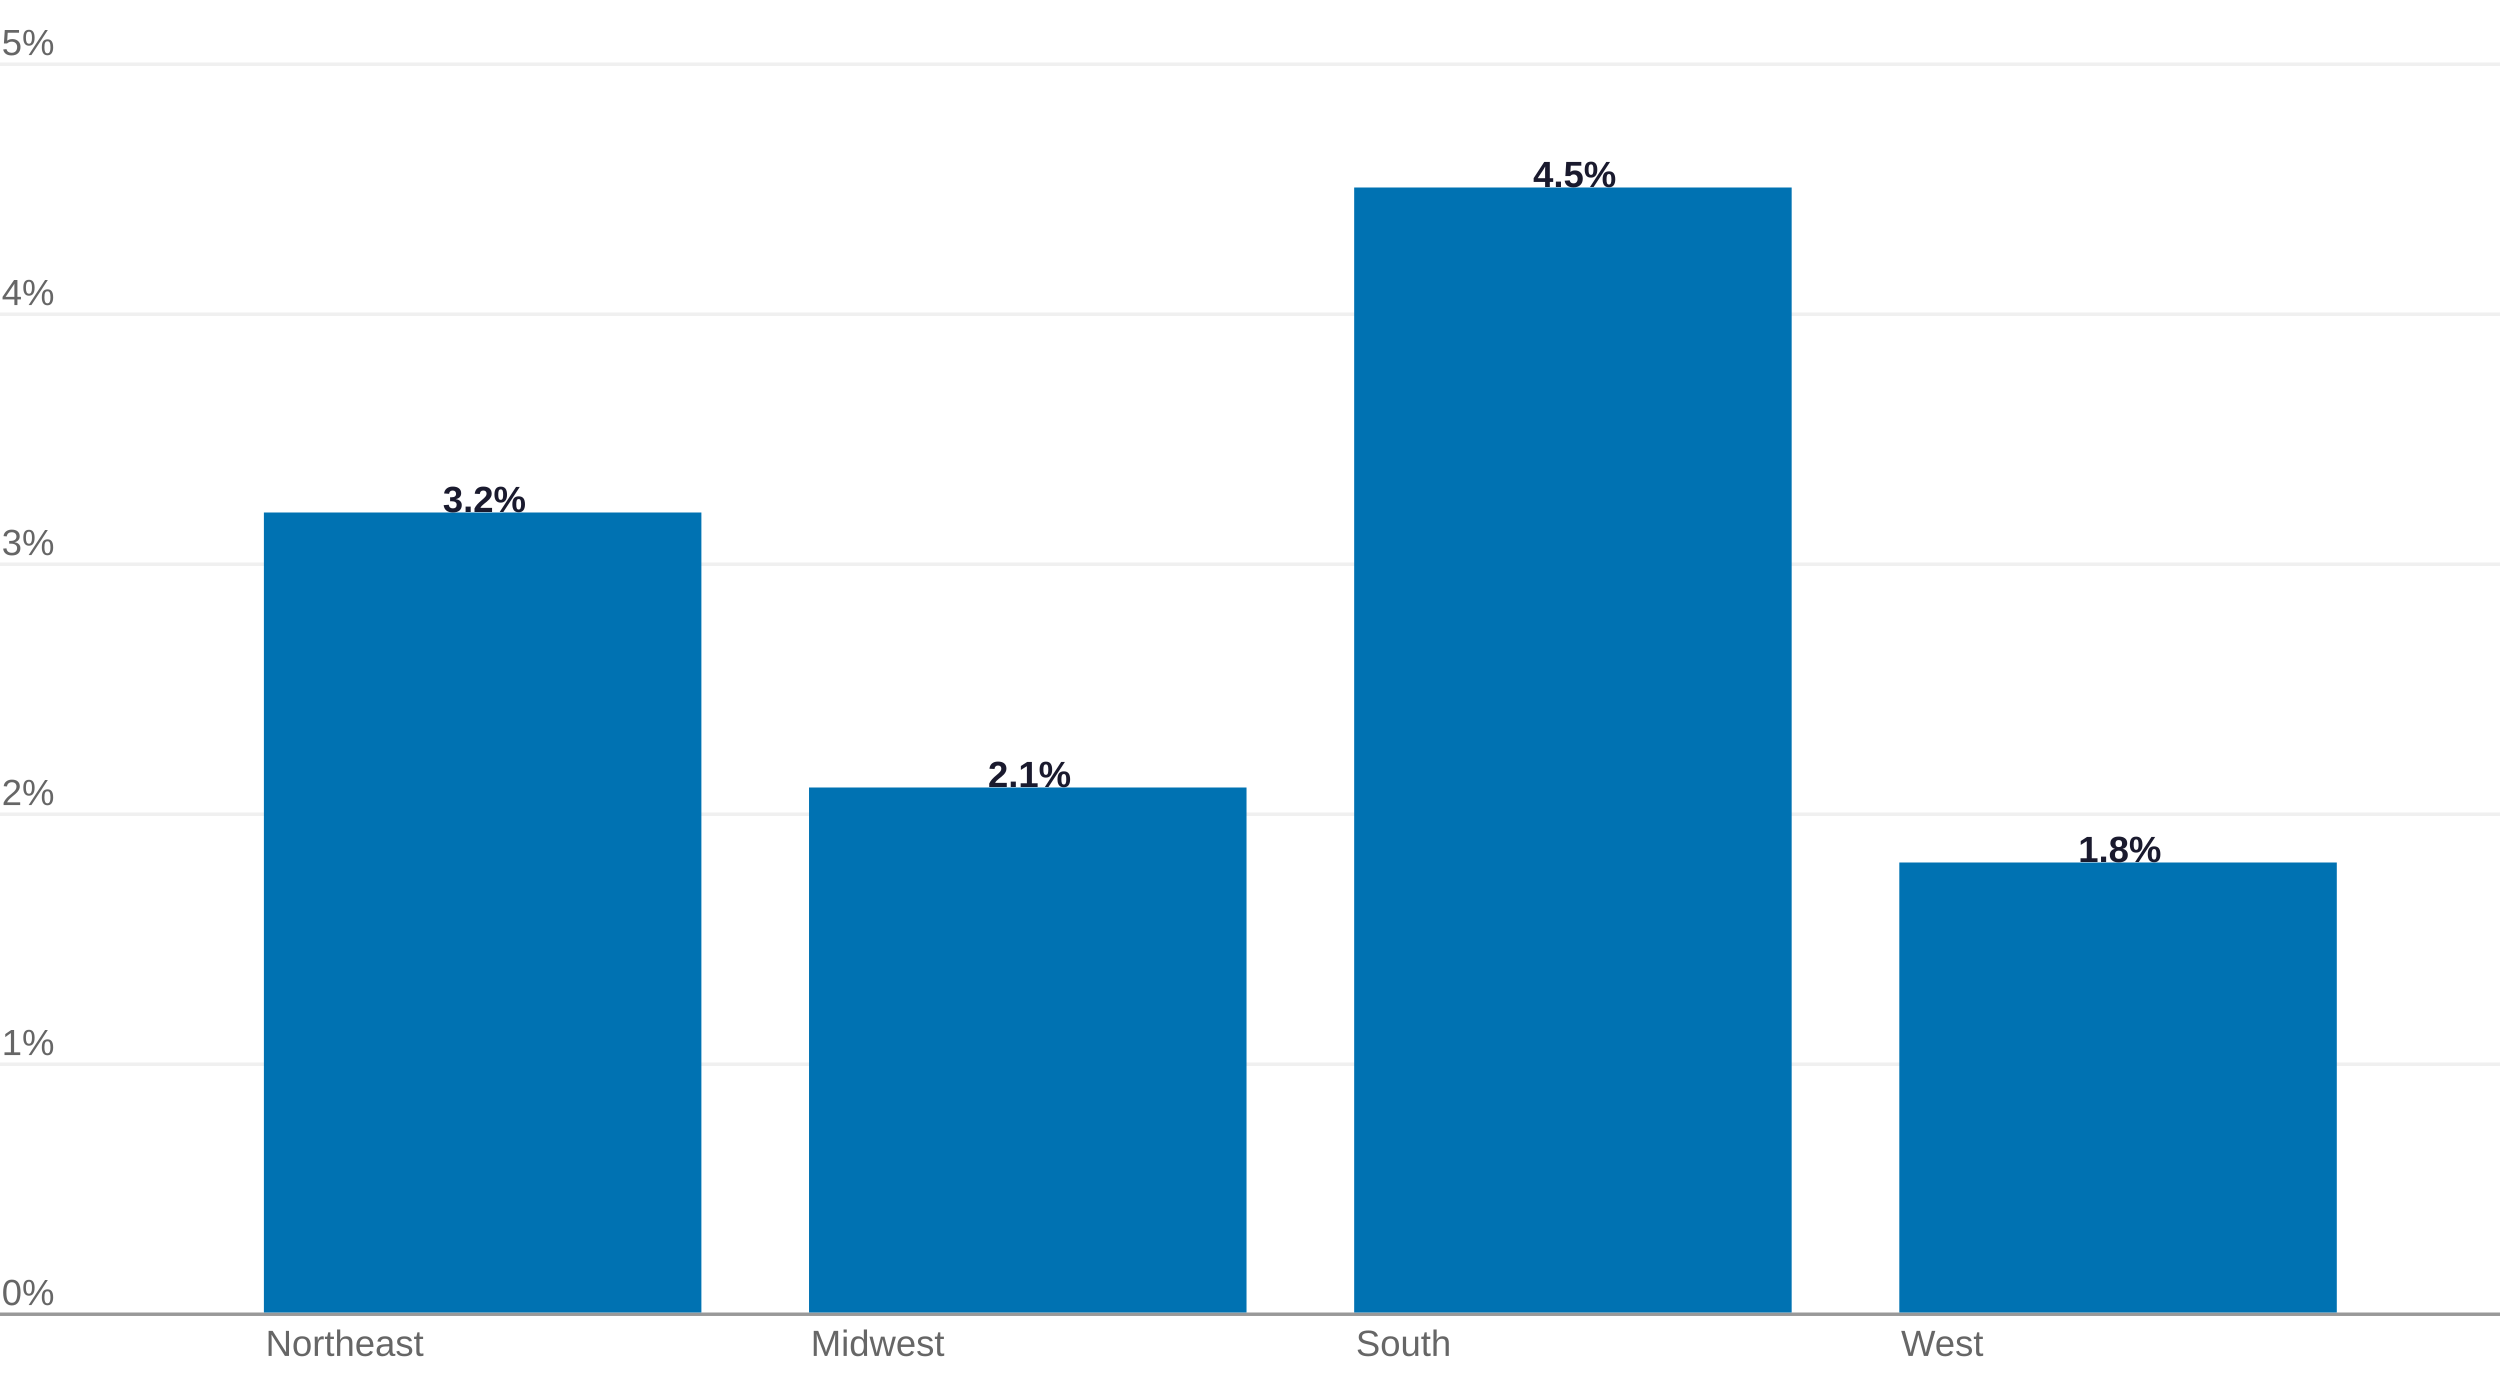
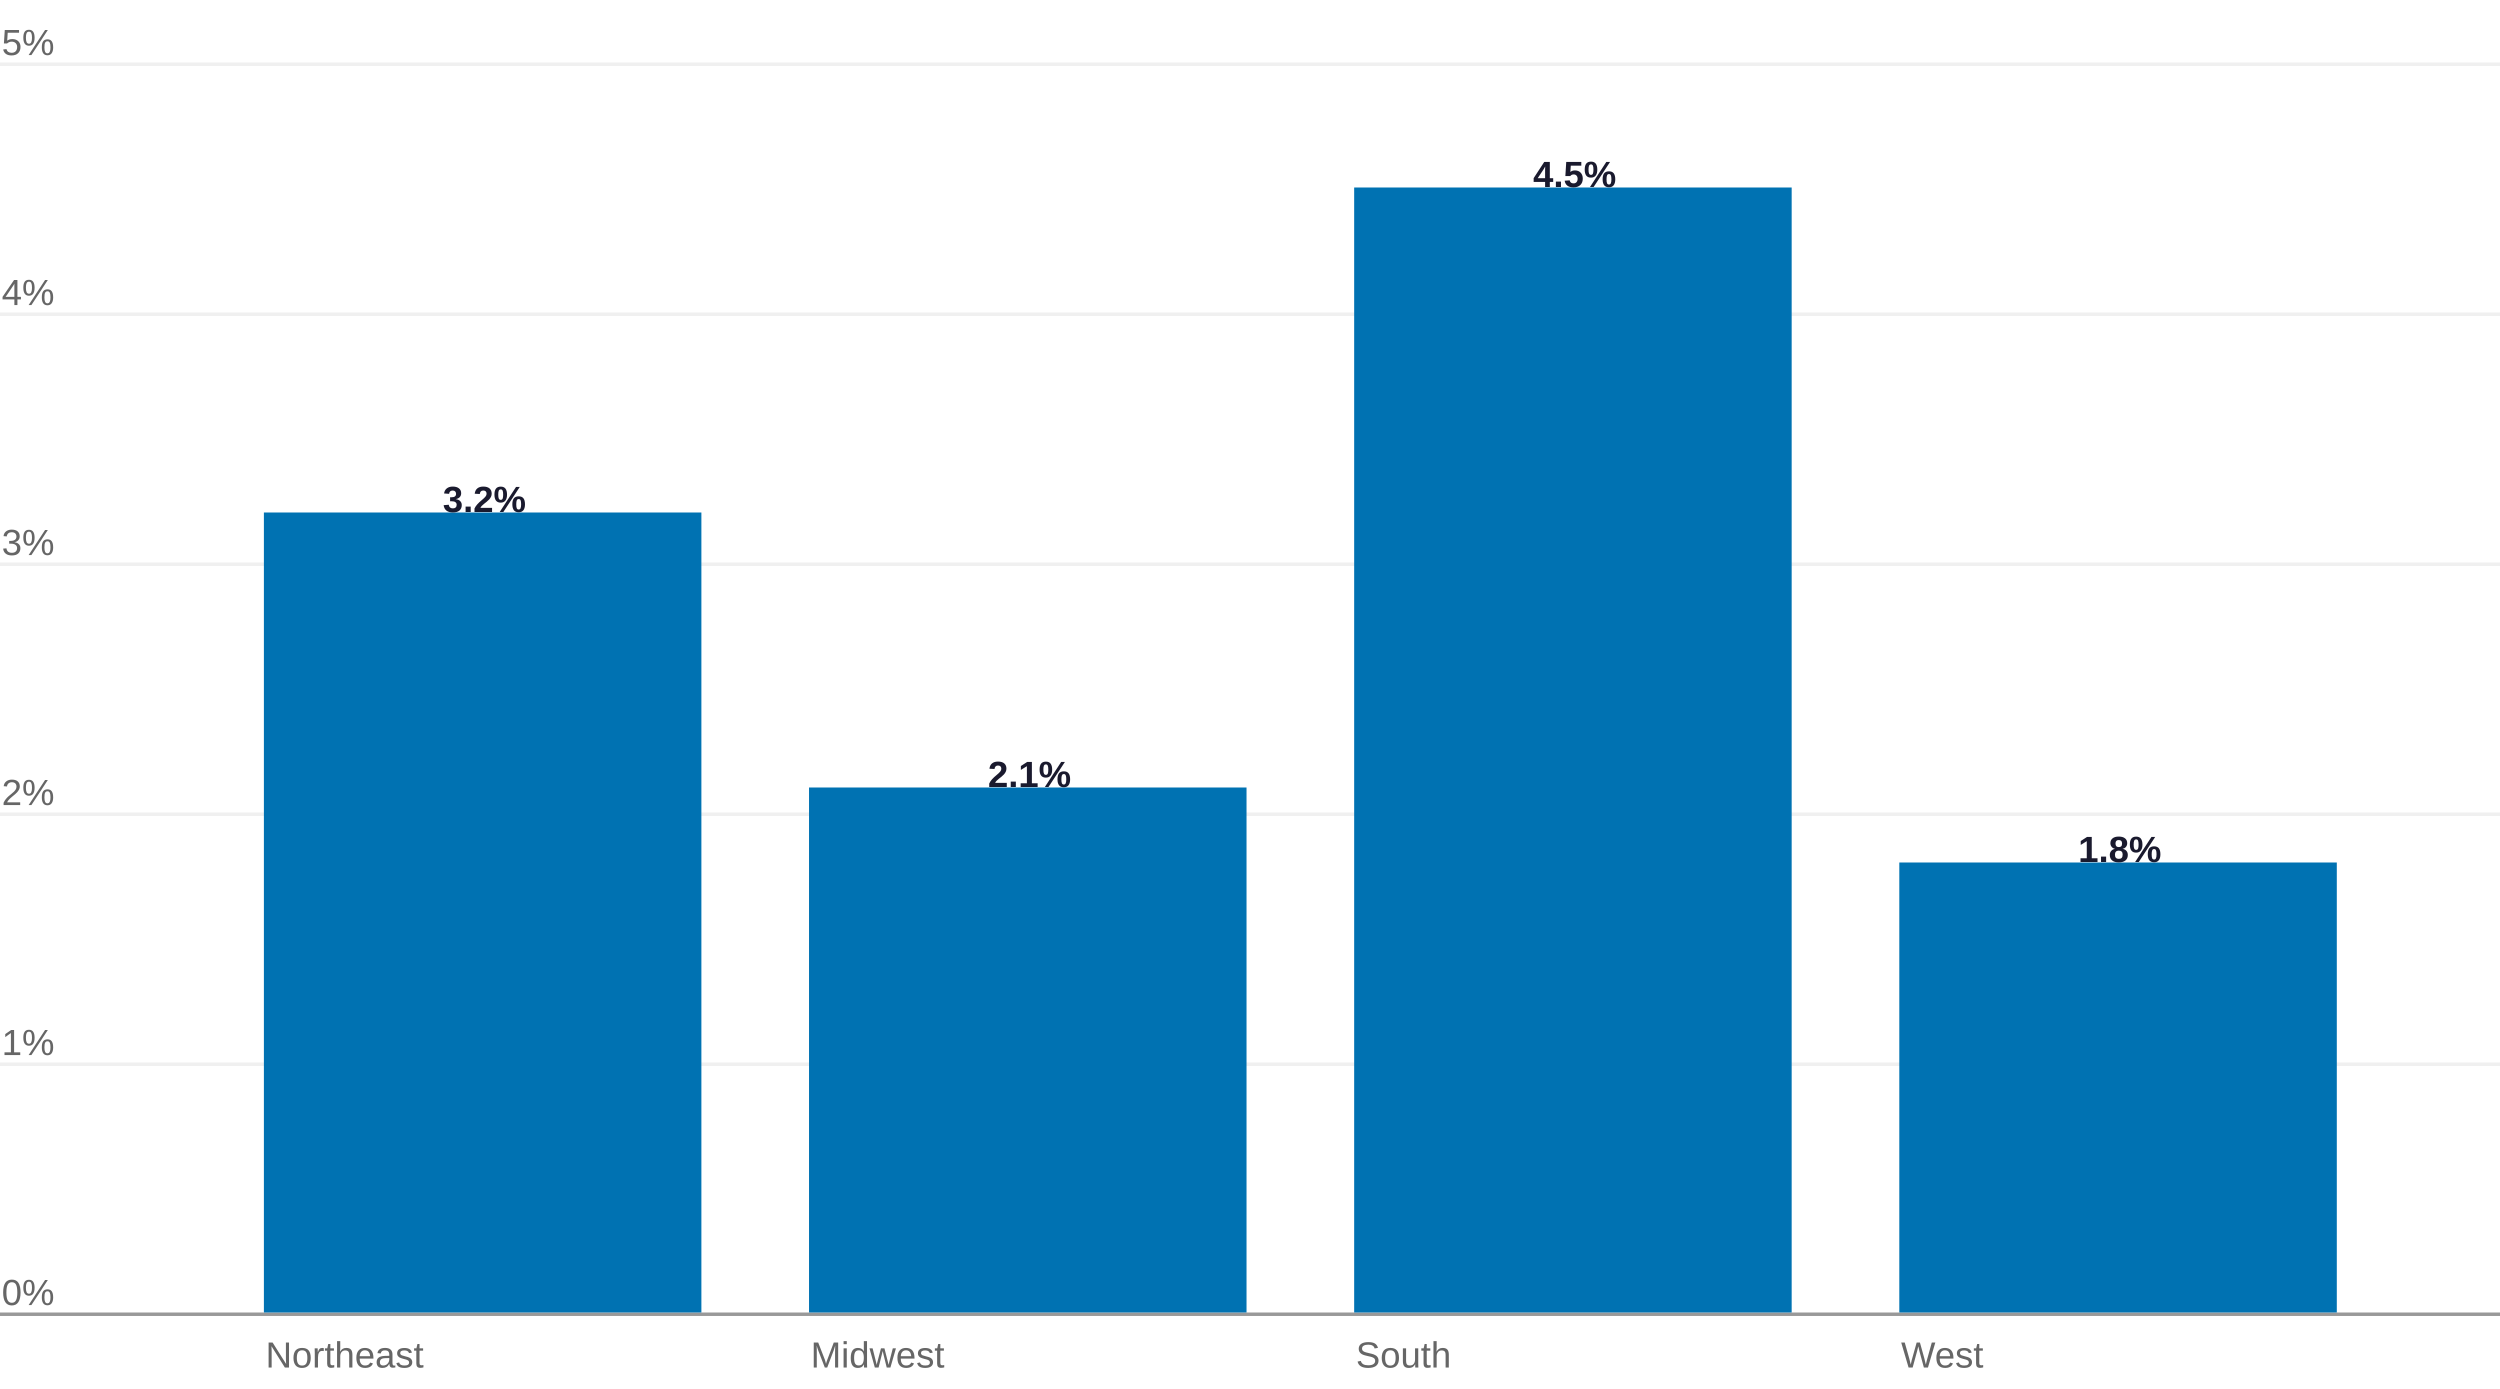
<svg class="tblchart" fill="currentColor" font-family="system-ui, sans-serif" font-size="10" text-anchor="middle" width="720" height="400" viewBox="0 0 720 400" style="background: transparent; color: rgb(74, 74, 74); font-family: Figtree, &quot;Source Sans 3&quot;, system-ui, -apple-system, &quot;Segoe UI&quot;, Arial, sans-serif; font-size: 10.5px; overflow: visible;" data-margin-left="44" data-margin-right="16" data-margin-top="18" data-margin-bottom="22">
  <style>:where(.tblchart) {
  --plot-background: white;
  display: block;
  height: auto;
  height: intrinsic;
  max-width: 100%;
}
:where(.tblchart text),
:where(.tblchart tspan) {
  white-space: pre;
}</style>
  <g aria-label="rule" stroke="#F0F0F0" transform="translate(0,0.5)">
    <line x1="0" x2="720" y1="306" y2="306" />
    <line x1="0" x2="720" y1="234" y2="234" />
    <line x1="0" x2="720" y1="162" y2="162" />
    <line x1="0" x2="720" y1="90" y2="90" />
    <line x1="0" x2="720" y1="18" y2="18" />
  </g>
  <g aria-label="text" class="tbl-y-tick-label" fill="#666666" text-anchor="start" font-size="10.5" font-weight="500" transform="translate(-43.5,-5.5)">
    <text y="0.32em" transform="translate(44,378)">0%</text>
    <text y="0.32em" transform="translate(44,306)">1%</text>
    <text y="0.32em" transform="translate(44,234)">2%</text>
    <text y="0.32em" transform="translate(44,162)">3%</text>
    <text y="0.32em" transform="translate(44,90)">4%</text>
    <text y="0.32em" transform="translate(44,18)">5%</text>
  </g>
  <g aria-label="text" fill="#666666" text-anchor="start" font-size="10.5" font-weight="500" transform="translate(0.5,12.5)">
-     <text transform="translate(76,378)">Northeast</text>
-     <text transform="translate(233,378)">Midwest</text>
-     <text transform="translate(390,378)">South</text>
-     <text transform="translate(547,378)">West</text>
+     <text y="0.32em" transform="translate(76,378)">Northeast</text>
+     <text y="0.32em" transform="translate(233,378)">Midwest</text>
+     <text y="0.32em" transform="translate(390,378)">South</text>
+     <text y="0.32em" transform="translate(547,378)">West</text>
  </g>
  <g aria-label="rule" stroke="#999999" transform="translate(0,0.5)">
    <line x1="0" x2="720" y1="378" y2="378" />
  </g>
  <g aria-label="bar" fill="#0072B2">
    <rect x="76" width="126" y="147.6" height="230.4" data-series="Effect" />
    <rect x="233" width="126" y="226.8" height="151.2" data-series="Effect" />
    <rect x="390" width="126" y="54" height="324" data-series="Effect" />
    <rect x="547" width="126" y="248.4" height="129.6" data-series="Effect" />
  </g>
  <g aria-label="text" fill="#1A1A2E" font-size="10.5" font-weight="600" transform="translate(63.5,-3.5)">
    <text y="0.32em" transform="translate(76,147.6)">3.2%</text>
    <text y="0.32em" transform="translate(233,226.8)">2.1%</text>
    <text y="0.32em" transform="translate(390,54)">4.5%</text>
    <text y="0.32em" transform="translate(547,248.4)">1.8%</text>
  </g>
</svg>
